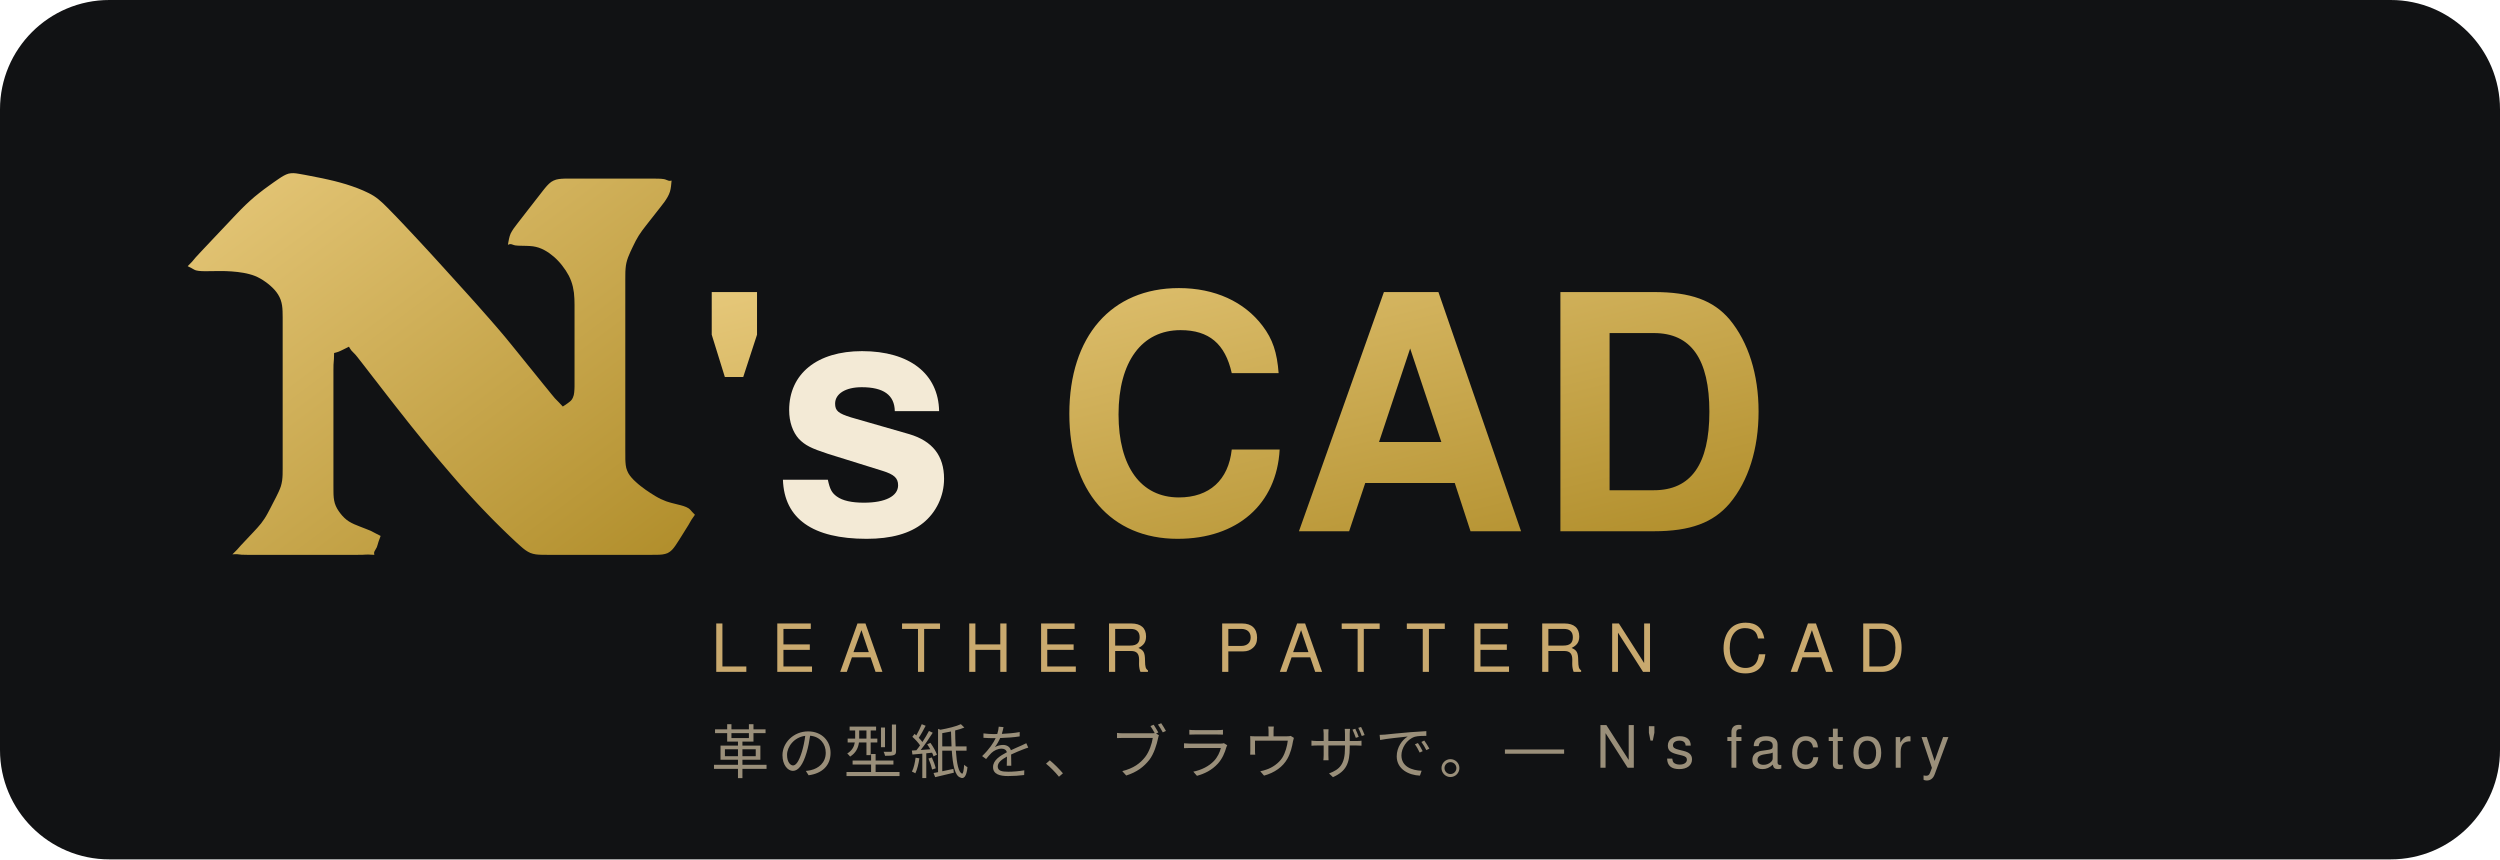
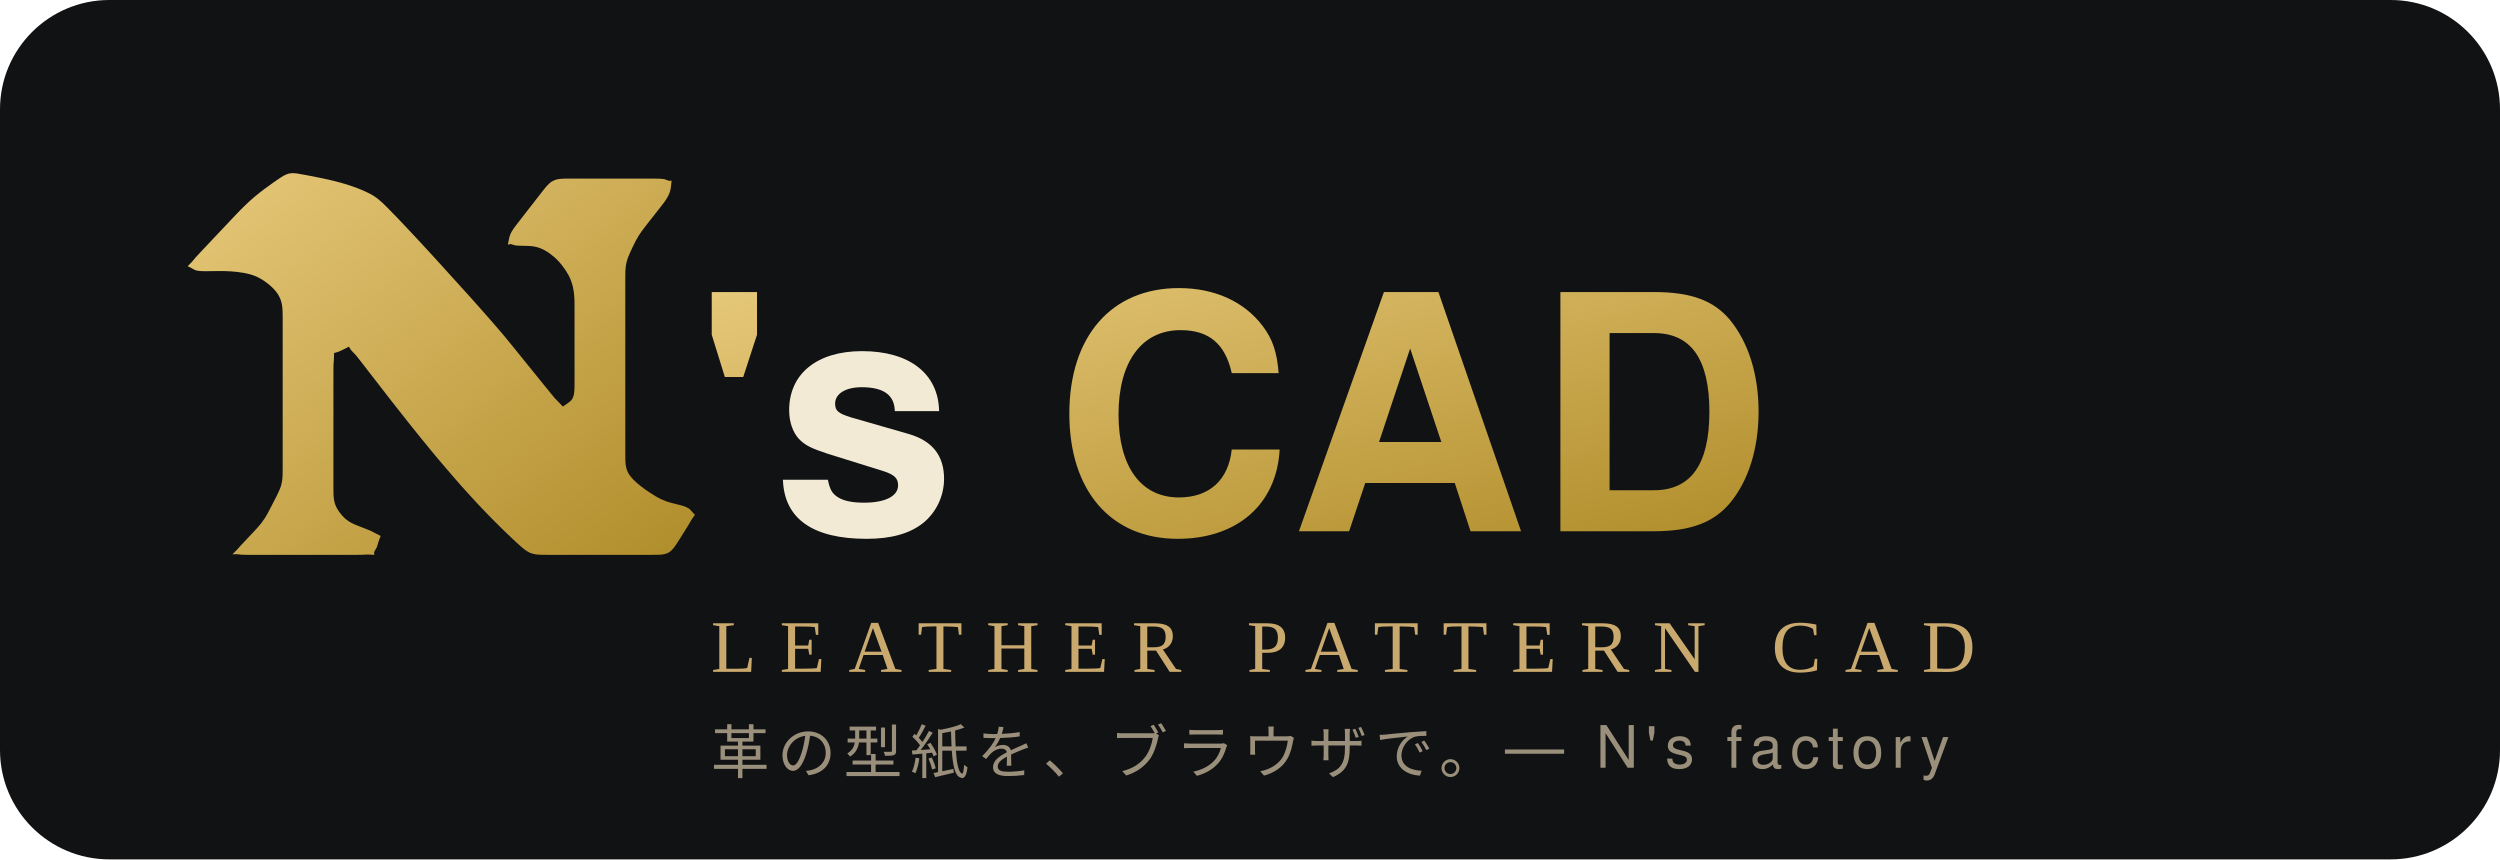
<svg xmlns="http://www.w3.org/2000/svg" viewBox="0 0 640 220" width="640" height="220" role="img" aria-label="N's CAD">
  <defs>
    <linearGradient id="g" x1="0" y1="0" x2="1" y2="1">
      <stop offset="0" stop-color="#e6c87a" />
      <stop offset="1" stop-color="#b08d2a" />
    </linearGradient>
  </defs>
  <rect width="640" height="220" rx="28" fill="#111214" />
  <g transform="translate(48 44) scale(0.86)">
    <path d="M111.72,69.85 C111.97,69.68 112.78,69.18 113.22,68.84 C113.66,68.50 114.07,68.23 114.36,67.83 C114.66,67.42 114.85,66.93 114.99,66.42 C115.12,65.90 115.14,65.31 115.18,64.73 C115.22,64.16 115.21,63.55 115.21,62.95 C115.22,62.35 115.21,61.75 115.21,61.15 C115.21,60.55 115.21,59.95 115.21,59.35 C115.21,58.75 115.21,58.15 115.21,57.55 C115.21,56.95 115.21,56.35 115.21,55.75 C115.21,55.15 115.21,54.55 115.21,53.95 C115.21,53.35 115.21,52.75 115.21,52.15 C115.21,51.55 115.21,50.95 115.21,50.35 C115.21,49.75 115.21,49.15 115.21,48.55 C115.21,47.95 115.21,47.35 115.21,46.75 C115.21,46.15 115.21,45.55 115.21,44.95 C115.21,44.35 115.21,43.75 115.21,43.15 C115.21,42.55 115.21,41.95 115.21,41.35 C115.21,40.75 115.21,40.15 115.21,39.55 C115.20,38.95 115.20,38.35 115.17,37.76 C115.14,37.16 115.10,36.56 115.03,35.97 C114.95,35.38 114.85,34.80 114.72,34.22 C114.58,33.64 114.42,33.07 114.21,32.51 C114.01,31.96 113.77,31.42 113.50,30.89 C113.22,30.36 112.91,29.85 112.59,29.35 C112.26,28.85 111.91,28.37 111.54,27.90 C111.18,27.43 110.79,26.97 110.38,26.54 C109.97,26.10 109.54,25.68 109.09,25.29 C108.64,24.90 108.17,24.53 107.69,24.19 C107.20,23.85 106.69,23.53 106.17,23.26 C105.65,22.99 105.11,22.74 104.56,22.56 C104.01,22.38 103.43,22.25 102.85,22.16 C102.27,22.08 101.68,22.06 101.09,22.03 C100.49,22.00 99.88,22.01 99.30,21.99 C98.72,21.97 98.11,21.98 97.60,21.89 C97.08,21.81 96.58,21.53 96.21,21.50 C95.85,21.47 95.52,21.68 95.38,21.71 C95.44,21.41 95.57,20.47 95.71,19.91 C95.84,19.36 95.96,18.88 96.19,18.37 C96.42,17.87 96.75,17.38 97.07,16.89 C97.40,16.41 97.78,15.93 98.14,15.46 C98.50,14.98 98.87,14.51 99.24,14.04 C99.61,13.56 99.98,13.09 100.35,12.61 C100.71,12.14 101.08,11.67 101.45,11.19 C101.82,10.72 102.19,10.25 102.56,9.77 C102.92,9.30 103.29,8.83 103.66,8.35 C104.03,7.88 104.40,7.40 104.77,6.93 C105.14,6.46 105.50,5.98 105.87,5.51 C106.25,5.05 106.61,4.57 107.00,4.15 C107.40,3.73 107.80,3.31 108.25,3.00 C108.70,2.70 109.18,2.47 109.71,2.31 C110.23,2.15 110.80,2.10 111.38,2.05 C111.95,2.00 112.56,2.01 113.16,2.00 C113.75,1.99 114.35,2.00 114.95,2.00 C115.55,2.00 116.15,2.00 116.75,2.00 C117.35,2.00 117.95,2.00 118.55,2.00 C119.15,2.00 119.75,2.00 120.35,2.00 C120.95,2.00 121.55,2.00 122.15,2.00 C122.75,2.00 123.35,2.00 123.95,2.00 C124.55,2.00 125.15,2.00 125.75,2.00 C126.35,2.00 126.95,2.00 127.55,2.00 C128.15,2.00 128.75,2.00 129.35,2.00 C129.95,2.00 130.55,2.00 131.15,2.00 C131.75,2.00 132.35,2.00 132.95,2.00 C133.55,2.00 134.15,2.00 134.75,2.00 C135.35,2.00 135.95,2.00 136.55,2.00 C137.15,2.00 137.76,2.00 138.35,2.00 C138.95,2.00 139.56,1.99 140.14,2.02 C140.73,2.05 141.34,2.05 141.86,2.16 C142.39,2.26 142.92,2.58 143.29,2.65 C143.66,2.72 143.96,2.60 144.10,2.59 C144.07,2.87 144.01,3.74 143.93,4.29 C143.85,4.84 143.78,5.37 143.61,5.90 C143.45,6.43 143.19,6.97 142.91,7.48 C142.63,8.00 142.29,8.48 141.95,8.97 C141.61,9.46 141.23,9.92 140.86,10.40 C140.50,10.87 140.12,11.34 139.75,11.81 C139.38,12.29 139.01,12.76 138.64,13.23 C138.27,13.70 137.90,14.17 137.53,14.64 C137.16,15.12 136.78,15.59 136.42,16.06 C136.05,16.53 135.68,17.01 135.33,17.49 C134.98,17.98 134.64,18.47 134.32,18.97 C134.01,19.48 133.71,20.00 133.43,20.52 C133.15,21.05 132.89,21.59 132.63,22.13 C132.37,22.67 132.11,23.21 131.86,23.75 C131.62,24.30 131.37,24.84 131.16,25.40 C130.96,25.95 130.78,26.51 130.65,27.08 C130.52,27.65 130.45,28.24 130.40,28.83 C130.34,29.41 130.34,30.01 130.33,30.61 C130.32,31.21 130.32,31.81 130.32,32.41 C130.32,33.01 130.32,33.61 130.32,34.21 C130.32,34.81 130.32,35.41 130.32,36.01 C130.32,36.61 130.32,37.21 130.32,37.81 C130.32,38.41 130.32,39.01 130.32,39.61 C130.32,40.21 130.32,40.81 130.32,41.41 C130.32,42.01 130.32,42.61 130.32,43.21 C130.32,43.81 130.32,44.41 130.32,45.01 C130.32,45.61 130.32,46.21 130.32,46.81 C130.32,47.41 130.32,48.01 130.32,48.61 C130.32,49.21 130.32,49.81 130.32,50.41 C130.32,51.01 130.32,51.61 130.32,52.21 C130.32,52.81 130.32,53.41 130.32,54.01 C130.32,54.61 130.32,55.21 130.32,55.81 C130.32,56.41 130.32,57.01 130.32,57.61 C130.32,58.21 130.32,58.81 130.32,59.41 C130.32,60.01 130.32,60.61 130.32,61.21 C130.32,61.81 130.32,62.41 130.32,63.01 C130.32,63.61 130.32,64.21 130.32,64.81 C130.32,65.41 130.32,66.01 130.32,66.61 C130.32,67.21 130.32,67.81 130.32,68.41 C130.32,69.01 130.32,69.61 130.32,70.21 C130.32,70.81 130.32,71.41 130.32,72.01 C130.32,72.61 130.32,73.21 130.32,73.81 C130.32,74.41 130.32,75.01 130.32,75.61 C130.32,76.21 130.32,76.81 130.32,77.41 C130.32,78.01 130.32,78.61 130.32,79.21 C130.32,79.81 130.32,80.41 130.32,81.01 C130.32,81.61 130.32,82.21 130.32,82.81 C130.32,83.41 130.32,84.01 130.33,84.61 C130.33,85.20 130.32,85.81 130.37,86.39 C130.42,86.97 130.46,87.56 130.60,88.11 C130.75,88.65 130.95,89.18 131.22,89.68 C131.49,90.17 131.85,90.63 132.23,91.07 C132.61,91.52 133.05,91.93 133.49,92.33 C133.92,92.74 134.39,93.12 134.85,93.49 C135.32,93.87 135.80,94.22 136.29,94.57 C136.78,94.92 137.28,95.25 137.78,95.58 C138.28,95.91 138.79,96.23 139.30,96.53 C139.82,96.83 140.34,97.13 140.87,97.38 C141.41,97.64 141.96,97.87 142.51,98.07 C143.07,98.27 143.65,98.42 144.22,98.58 C144.80,98.74 145.39,98.87 145.96,99.02 C146.54,99.17 147.13,99.30 147.67,99.48 C148.20,99.67 148.75,99.87 149.17,100.16 C149.60,100.44 149.91,100.89 150.22,101.21 C150.53,101.53 150.91,101.93 151.05,102.07 C150.87,102.33 150.32,103.09 149.99,103.60 C149.67,104.10 149.42,104.61 149.12,105.12 C148.82,105.63 148.49,106.14 148.17,106.64 C147.86,107.15 147.53,107.66 147.22,108.17 C146.90,108.67 146.58,109.19 146.26,109.69 C145.93,110.19 145.62,110.71 145.28,111.19 C144.94,111.66 144.61,112.15 144.22,112.53 C143.83,112.91 143.42,113.24 142.94,113.47 C142.46,113.69 141.92,113.80 141.37,113.89 C140.82,113.97 140.22,113.97 139.63,113.99 C139.04,114.01 138.43,114.00 137.84,114.00 C137.24,114.00 136.64,114.00 136.04,114.00 C135.44,114.00 134.84,114.00 134.24,114.00 C133.64,114.00 133.04,114.00 132.44,114.00 C131.84,114.00 131.24,114.00 130.64,114.00 C130.04,114.00 129.44,114.00 128.84,114.00 C128.24,114.00 127.64,114.00 127.04,114.00 C126.44,114.00 125.84,114.00 125.24,114.00 C124.64,114.00 124.04,114.00 123.44,114.00 C122.84,114.00 122.24,114.00 121.64,114.00 C121.04,114.00 120.44,114.00 119.84,114.00 C119.24,114.00 118.64,114.00 118.04,114.00 C117.44,114.00 116.84,114.00 116.24,114.00 C115.64,114.00 115.04,114.00 114.44,114.00 C113.84,114.00 113.24,114.00 112.64,114.00 C112.04,114.00 111.44,114.00 110.84,114.00 C110.24,114.00 109.64,114.00 109.04,114.00 C108.44,114.00 107.83,114.00 107.24,114.00 C106.64,114.00 106.03,114.01 105.44,113.98 C104.85,113.96 104.25,113.95 103.69,113.86 C103.12,113.77 102.57,113.64 102.05,113.43 C101.54,113.22 101.05,112.91 100.58,112.59 C100.10,112.26 99.66,111.86 99.21,111.47 C98.76,111.09 98.32,110.67 97.87,110.27 C97.43,109.86 97.00,109.45 96.56,109.04 C96.12,108.63 95.69,108.22 95.25,107.80 C94.82,107.39 94.39,106.97 93.96,106.55 C93.53,106.13 93.10,105.71 92.68,105.29 C92.25,104.87 91.83,104.44 91.40,104.02 C90.98,103.59 90.56,103.16 90.14,102.74 C89.72,102.31 89.30,101.88 88.88,101.44 C88.47,101.01 88.05,100.58 87.64,100.15 C87.23,99.71 86.81,99.27 86.40,98.84 C85.99,98.40 85.58,97.96 85.18,97.52 C84.77,97.08 84.36,96.64 83.96,96.19 C83.55,95.75 83.15,95.31 82.75,94.86 C82.35,94.42 81.95,93.97 81.55,93.52 C81.15,93.07 80.75,92.62 80.36,92.17 C79.96,91.72 79.57,91.27 79.18,90.81 C78.79,90.36 78.40,89.90 78.01,89.45 C77.61,88.99 77.22,88.53 76.84,88.08 C76.45,87.62 76.06,87.17 75.67,86.71 C75.28,86.25 74.89,85.80 74.50,85.34 C74.11,84.88 73.73,84.42 73.35,83.96 C72.96,83.50 72.58,83.03 72.20,82.57 C71.82,82.10 71.44,81.64 71.06,81.17 C70.68,80.71 70.30,80.24 69.92,79.78 C69.55,79.31 69.17,78.85 68.79,78.38 C68.41,77.92 68.03,77.45 67.66,76.98 C67.28,76.52 66.91,76.05 66.53,75.58 C66.16,75.11 65.79,74.64 65.41,74.17 C65.04,73.70 64.67,73.23 64.30,72.75 C63.93,72.28 63.56,71.81 63.18,71.34 C62.81,70.87 62.44,70.40 62.07,69.93 C61.70,69.45 61.33,68.98 60.96,68.51 C60.59,68.04 60.22,67.56 59.85,67.09 C59.48,66.62 59.12,66.14 58.75,65.67 C58.38,65.19 58.01,64.72 57.65,64.25 C57.28,63.77 56.91,63.30 56.55,62.82 C56.18,62.35 55.81,61.87 55.44,61.40 C55.08,60.93 54.71,60.45 54.34,59.98 C53.97,59.50 53.61,59.03 53.24,58.55 C52.87,58.08 52.50,57.60 52.14,57.13 C51.77,56.66 51.40,56.18 51.03,55.71 C50.66,55.25 50.30,54.76 49.92,54.34 C49.54,53.91 49.07,53.53 48.76,53.14 C48.45,52.76 48.18,52.23 48.06,52.04 C47.78,52.18 46.93,52.62 46.40,52.87 C45.87,53.13 45.35,53.39 44.89,53.56 C44.43,53.74 43.85,53.86 43.64,53.92 C43.63,54.21 43.62,55.10 43.59,55.68 C43.56,56.26 43.49,56.81 43.46,57.40 C43.44,57.98 43.45,58.59 43.44,59.18 C43.44,59.78 43.44,60.38 43.44,60.98 C43.44,61.58 43.44,62.18 43.44,62.78 C43.44,63.38 43.44,63.98 43.44,64.58 C43.44,65.18 43.44,65.78 43.44,66.38 C43.44,66.98 43.44,67.58 43.44,68.18 C43.44,68.78 43.44,69.38 43.44,69.98 C43.44,70.58 43.44,71.18 43.44,71.78 C43.44,72.38 43.44,72.98 43.44,73.58 C43.44,74.18 43.44,74.78 43.44,75.38 C43.44,75.98 43.44,76.58 43.44,77.18 C43.44,77.78 43.44,78.38 43.44,78.98 C43.44,79.58 43.44,80.18 43.44,80.78 C43.44,81.38 43.44,81.98 43.44,82.58 C43.44,83.18 43.44,83.78 43.44,84.38 C43.44,84.98 43.44,85.58 43.44,86.18 C43.44,86.78 43.44,87.38 43.44,87.98 C43.44,88.58 43.44,89.18 43.44,89.78 C43.44,90.38 43.44,90.98 43.44,91.58 C43.44,92.18 43.44,92.78 43.44,93.38 C43.44,93.98 43.43,94.58 43.45,95.18 C43.46,95.77 43.46,96.37 43.53,96.95 C43.60,97.53 43.68,98.10 43.85,98.65 C44.01,99.19 44.25,99.71 44.53,100.22 C44.81,100.72 45.16,101.21 45.51,101.67 C45.87,102.13 46.26,102.59 46.68,102.98 C47.10,103.38 47.55,103.74 48.04,104.05 C48.53,104.37 49.06,104.62 49.59,104.87 C50.13,105.12 50.69,105.33 51.25,105.55 C51.80,105.77 52.37,105.98 52.92,106.20 C53.48,106.42 54.05,106.63 54.57,106.86 C55.08,107.10 55.54,107.37 56.02,107.62 C56.51,107.87 57.25,108.24 57.49,108.37 C57.38,108.66 57.04,109.56 56.85,110.12 C56.66,110.68 56.56,111.23 56.35,111.74 C56.14,112.24 55.71,112.76 55.59,113.14 C55.47,113.52 55.62,113.86 55.62,114.00 C55.31,113.98 54.36,113.91 53.75,113.91 C53.15,113.90 52.60,113.97 52.01,113.99 C51.43,114.00 50.82,114.00 50.22,114.00 C49.62,114.00 49.02,114.00 48.42,114.00 C47.82,114.00 47.22,114.00 46.62,114.00 C46.02,114.00 45.42,114.00 44.82,114.00 C44.22,114.00 43.62,114.00 43.02,114.00 C42.42,114.00 41.82,114.00 41.22,114.00 C40.62,114.00 40.02,114.00 39.42,114.00 C38.82,114.00 38.22,114.00 37.62,114.00 C37.02,114.00 36.42,114.00 35.82,114.00 C35.22,114.00 34.62,114.00 34.02,114.00 C33.42,114.00 32.82,114.00 32.22,114.00 C31.62,114.00 31.02,114.00 30.42,114.00 C29.82,114.00 29.22,114.00 28.62,114.00 C28.02,114.00 27.42,114.00 26.82,114.00 C26.22,114.00 25.62,114.00 25.02,114.00 C24.42,114.00 23.82,114.00 23.22,114.00 C22.62,114.00 22.02,114.00 21.42,114.00 C20.82,114.00 20.22,114.00 19.62,114.00 C19.02,114.00 18.41,114.00 17.83,114.00 C17.24,113.99 16.63,114.00 16.11,113.96 C15.59,113.93 15.15,113.82 14.69,113.80 C14.23,113.78 13.58,113.85 13.36,113.86 C13.59,113.63 14.33,112.92 14.74,112.48 C15.16,112.05 15.46,111.66 15.85,111.23 C16.23,110.81 16.66,110.36 17.07,109.93 C17.47,109.49 17.89,109.06 18.30,108.62 C18.71,108.19 19.13,107.75 19.54,107.31 C19.94,106.87 20.36,106.44 20.76,105.99 C21.15,105.55 21.55,105.10 21.92,104.63 C22.29,104.16 22.63,103.68 22.95,103.18 C23.28,102.68 23.57,102.16 23.86,101.64 C24.15,101.12 24.42,100.58 24.70,100.05 C24.98,99.52 25.25,98.98 25.52,98.45 C25.80,97.92 26.08,97.38 26.35,96.85 C26.61,96.31 26.89,95.78 27.13,95.24 C27.37,94.70 27.61,94.16 27.79,93.60 C27.96,93.04 28.08,92.47 28.17,91.89 C28.26,91.31 28.28,90.72 28.31,90.12 C28.33,89.53 28.33,88.93 28.33,88.33 C28.33,87.73 28.33,87.13 28.33,86.53 C28.33,85.93 28.33,85.33 28.33,84.73 C28.33,84.13 28.33,83.53 28.33,82.93 C28.33,82.33 28.33,81.73 28.33,81.13 C28.33,80.53 28.33,79.93 28.33,79.33 C28.33,78.73 28.33,78.13 28.33,77.53 C28.33,76.93 28.33,76.33 28.33,75.73 C28.33,75.13 28.33,74.53 28.33,73.93 C28.33,73.33 28.33,72.73 28.33,72.13 C28.33,71.53 28.33,70.93 28.33,70.33 C28.33,69.73 28.33,69.13 28.33,68.53 C28.33,67.93 28.33,67.33 28.33,66.73 C28.33,66.13 28.33,65.53 28.33,64.93 C28.33,64.33 28.33,63.73 28.33,63.13 C28.33,62.53 28.33,61.93 28.33,61.33 C28.33,60.73 28.33,60.13 28.33,59.53 C28.33,58.93 28.33,58.33 28.33,57.73 C28.33,57.13 28.33,56.53 28.33,55.93 C28.33,55.33 28.33,54.73 28.33,54.13 C28.33,53.53 28.33,52.93 28.33,52.33 C28.33,51.73 28.33,51.13 28.33,50.53 C28.33,49.93 28.33,49.33 28.33,48.73 C28.33,48.13 28.33,47.53 28.33,46.93 C28.33,46.33 28.33,45.73 28.33,45.13 C28.33,44.53 28.33,43.93 28.33,43.33 C28.32,42.73 28.33,42.13 28.30,41.54 C28.27,40.94 28.25,40.35 28.15,39.77 C28.05,39.19 27.93,38.62 27.73,38.07 C27.53,37.53 27.27,37.00 26.96,36.50 C26.66,36.01 26.29,35.54 25.90,35.10 C25.51,34.66 25.07,34.25 24.62,33.85 C24.18,33.46 23.70,33.09 23.22,32.75 C22.73,32.40 22.24,32.07 21.72,31.78 C21.21,31.49 20.68,31.23 20.13,31.00 C19.58,30.78 19.01,30.60 18.44,30.45 C17.87,30.29 17.28,30.17 16.69,30.06 C16.11,29.95 15.51,29.87 14.92,29.80 C14.32,29.72 13.73,29.67 13.13,29.63 C12.53,29.59 11.93,29.56 11.33,29.54 C10.73,29.53 10.13,29.52 9.53,29.52 C8.93,29.52 8.33,29.53 7.73,29.54 C7.13,29.54 6.53,29.56 5.94,29.56 C5.34,29.56 4.73,29.58 4.16,29.54 C3.59,29.50 3.00,29.46 2.52,29.32 C2.03,29.17 1.64,28.88 1.23,28.67 C0.82,28.46 0.25,28.17 0.06,28.07 C0.27,27.85 0.96,27.19 1.35,26.75 C1.75,26.32 2.05,25.88 2.44,25.45 C2.82,25.01 3.24,24.57 3.65,24.14 C4.06,23.70 4.47,23.27 4.88,22.83 C5.29,22.39 5.71,21.96 6.12,21.52 C6.53,21.08 6.94,20.65 7.35,20.21 C7.77,19.78 8.18,19.34 8.59,18.90 C9.00,18.47 9.41,18.03 9.83,17.59 C10.24,17.16 10.65,16.72 11.06,16.29 C11.47,15.85 11.89,15.41 12.30,14.98 C12.71,14.54 13.12,14.10 13.53,13.67 C13.95,13.23 14.36,12.80 14.78,12.36 C15.19,11.93 15.61,11.50 16.03,11.07 C16.45,10.65 16.87,10.22 17.31,9.81 C17.74,9.39 18.18,8.98 18.63,8.58 C19.07,8.18 19.52,7.79 19.98,7.40 C20.44,7.02 20.91,6.64 21.38,6.27 C21.85,5.90 22.33,5.53 22.80,5.17 C23.28,4.81 23.77,4.46 24.26,4.11 C24.74,3.76 25.23,3.41 25.72,3.06 C26.21,2.72 26.71,2.37 27.19,2.05 C27.68,1.73 28.16,1.39 28.64,1.14 C29.12,0.89 29.57,0.66 30.06,0.53 C30.54,0.41 31.03,0.38 31.55,0.38 C32.07,0.39 32.63,0.49 33.19,0.58 C33.76,0.66 34.35,0.79 34.94,0.89 C35.52,1.00 36.11,1.12 36.70,1.23 C37.29,1.34 37.88,1.46 38.47,1.58 C39.06,1.69 39.65,1.81 40.23,1.93 C40.82,2.06 41.41,2.18 41.99,2.32 C42.58,2.45 43.16,2.59 43.74,2.73 C44.33,2.88 44.91,3.03 45.48,3.19 C46.06,3.35 46.64,3.51 47.21,3.69 C47.78,3.87 48.35,4.05 48.92,4.25 C49.49,4.44 50.05,4.65 50.61,4.86 C51.17,5.08 51.73,5.30 52.27,5.54 C52.82,5.78 53.37,6.03 53.90,6.30 C54.43,6.57 54.96,6.85 55.46,7.17 C55.96,7.49 56.44,7.84 56.90,8.22 C57.36,8.59 57.80,9.00 58.24,9.40 C58.68,9.81 59.10,10.24 59.52,10.66 C59.95,11.09 60.36,11.52 60.78,11.95 C61.20,12.38 61.62,12.81 62.04,13.24 C62.45,13.67 62.86,14.11 63.28,14.54 C63.69,14.98 64.10,15.41 64.52,15.85 C64.93,16.28 65.34,16.72 65.75,17.16 C66.16,17.59 66.57,18.03 66.98,18.47 C67.39,18.91 67.80,19.35 68.21,19.79 C68.62,20.23 69.03,20.67 69.44,21.11 C69.84,21.55 70.25,21.99 70.66,22.43 C71.07,22.87 71.47,23.31 71.88,23.75 C72.29,24.19 72.69,24.63 73.10,25.08 C73.50,25.52 73.90,25.96 74.31,26.41 C74.71,26.85 75.11,27.30 75.52,27.74 C75.92,28.18 76.32,28.63 76.73,29.07 C77.13,29.52 77.53,29.96 77.94,30.41 C78.34,30.85 78.74,31.30 79.15,31.74 C79.55,32.18 79.95,32.63 80.35,33.07 C80.76,33.52 81.16,33.96 81.56,34.41 C81.97,34.85 82.37,35.30 82.77,35.74 C83.17,36.19 83.58,36.63 83.98,37.08 C84.38,37.52 84.78,37.97 85.18,38.42 C85.58,38.87 85.98,39.31 86.38,39.76 C86.77,40.21 87.17,40.66 87.57,41.11 C87.97,41.56 88.36,42.01 88.76,42.46 C89.16,42.91 89.55,43.36 89.95,43.81 C90.34,44.26 90.74,44.72 91.13,45.17 C91.52,45.62 91.91,46.08 92.31,46.53 C92.70,46.99 93.09,47.44 93.48,47.90 C93.86,48.36 94.25,48.82 94.64,49.28 C95.02,49.74 95.40,50.20 95.78,50.67 C96.16,51.13 96.54,51.60 96.91,52.06 C97.29,52.53 97.67,53.00 98.05,53.46 C98.42,53.93 98.80,54.39 99.18,54.86 C99.56,55.33 99.93,55.79 100.31,56.26 C100.69,56.73 101.07,57.19 101.44,57.66 C101.82,58.13 102.20,58.59 102.58,59.06 C102.95,59.52 103.33,59.99 103.71,60.46 C104.09,60.92 104.46,61.39 104.84,61.86 C105.22,62.32 105.60,62.79 105.97,63.26 C106.35,63.72 106.73,64.19 107.11,64.65 C107.48,65.12 107.86,65.59 108.24,66.05 C108.62,66.51 108.99,66.99 109.38,67.42 C109.77,67.84 110.16,68.20 110.55,68.61 C110.94,69.01 111.53,69.64 111.72,69.85 Z" fill="url(#g)" />
  </g>
  <text x="178" y="136" font-family="'Helvetica Neue',Helvetica,Arial,'Hiragino Sans','Yu Gothic UI',sans-serif" font-weight="700" font-size="84" fill="#f3ead6" letter-spacing="2">
    <tspan fill="url(#g)">'</tspan>s <tspan fill="url(#g)">CAD</tspan>
  </text>
-   <text x="182" y="172" font-family="'Helvetica Neue',Helvetica,Arial,'Hiragino Sans','Yu Gothic UI',sans-serif" font-weight="500" font-size="17" fill="#c9a96e" letter-spacing="6">LEATHER PATTERN CAD</text>
+   <text x="182" y="172" font-family="'Times New Roman',Times,serif" font-weight="400" font-size="19" fill="#c9a96e" letter-spacing="6">LEATHER PATTERN CAD</text>
  <text x="182" y="198" font-family="'Helvetica Neue',Helvetica,Arial,'Hiragino Sans','Yu Gothic UI',sans-serif" font-size="15" fill="#9a8f7a" letter-spacing="2">革の型紙を、ブラウザで。— N's factory</text>
</svg>
